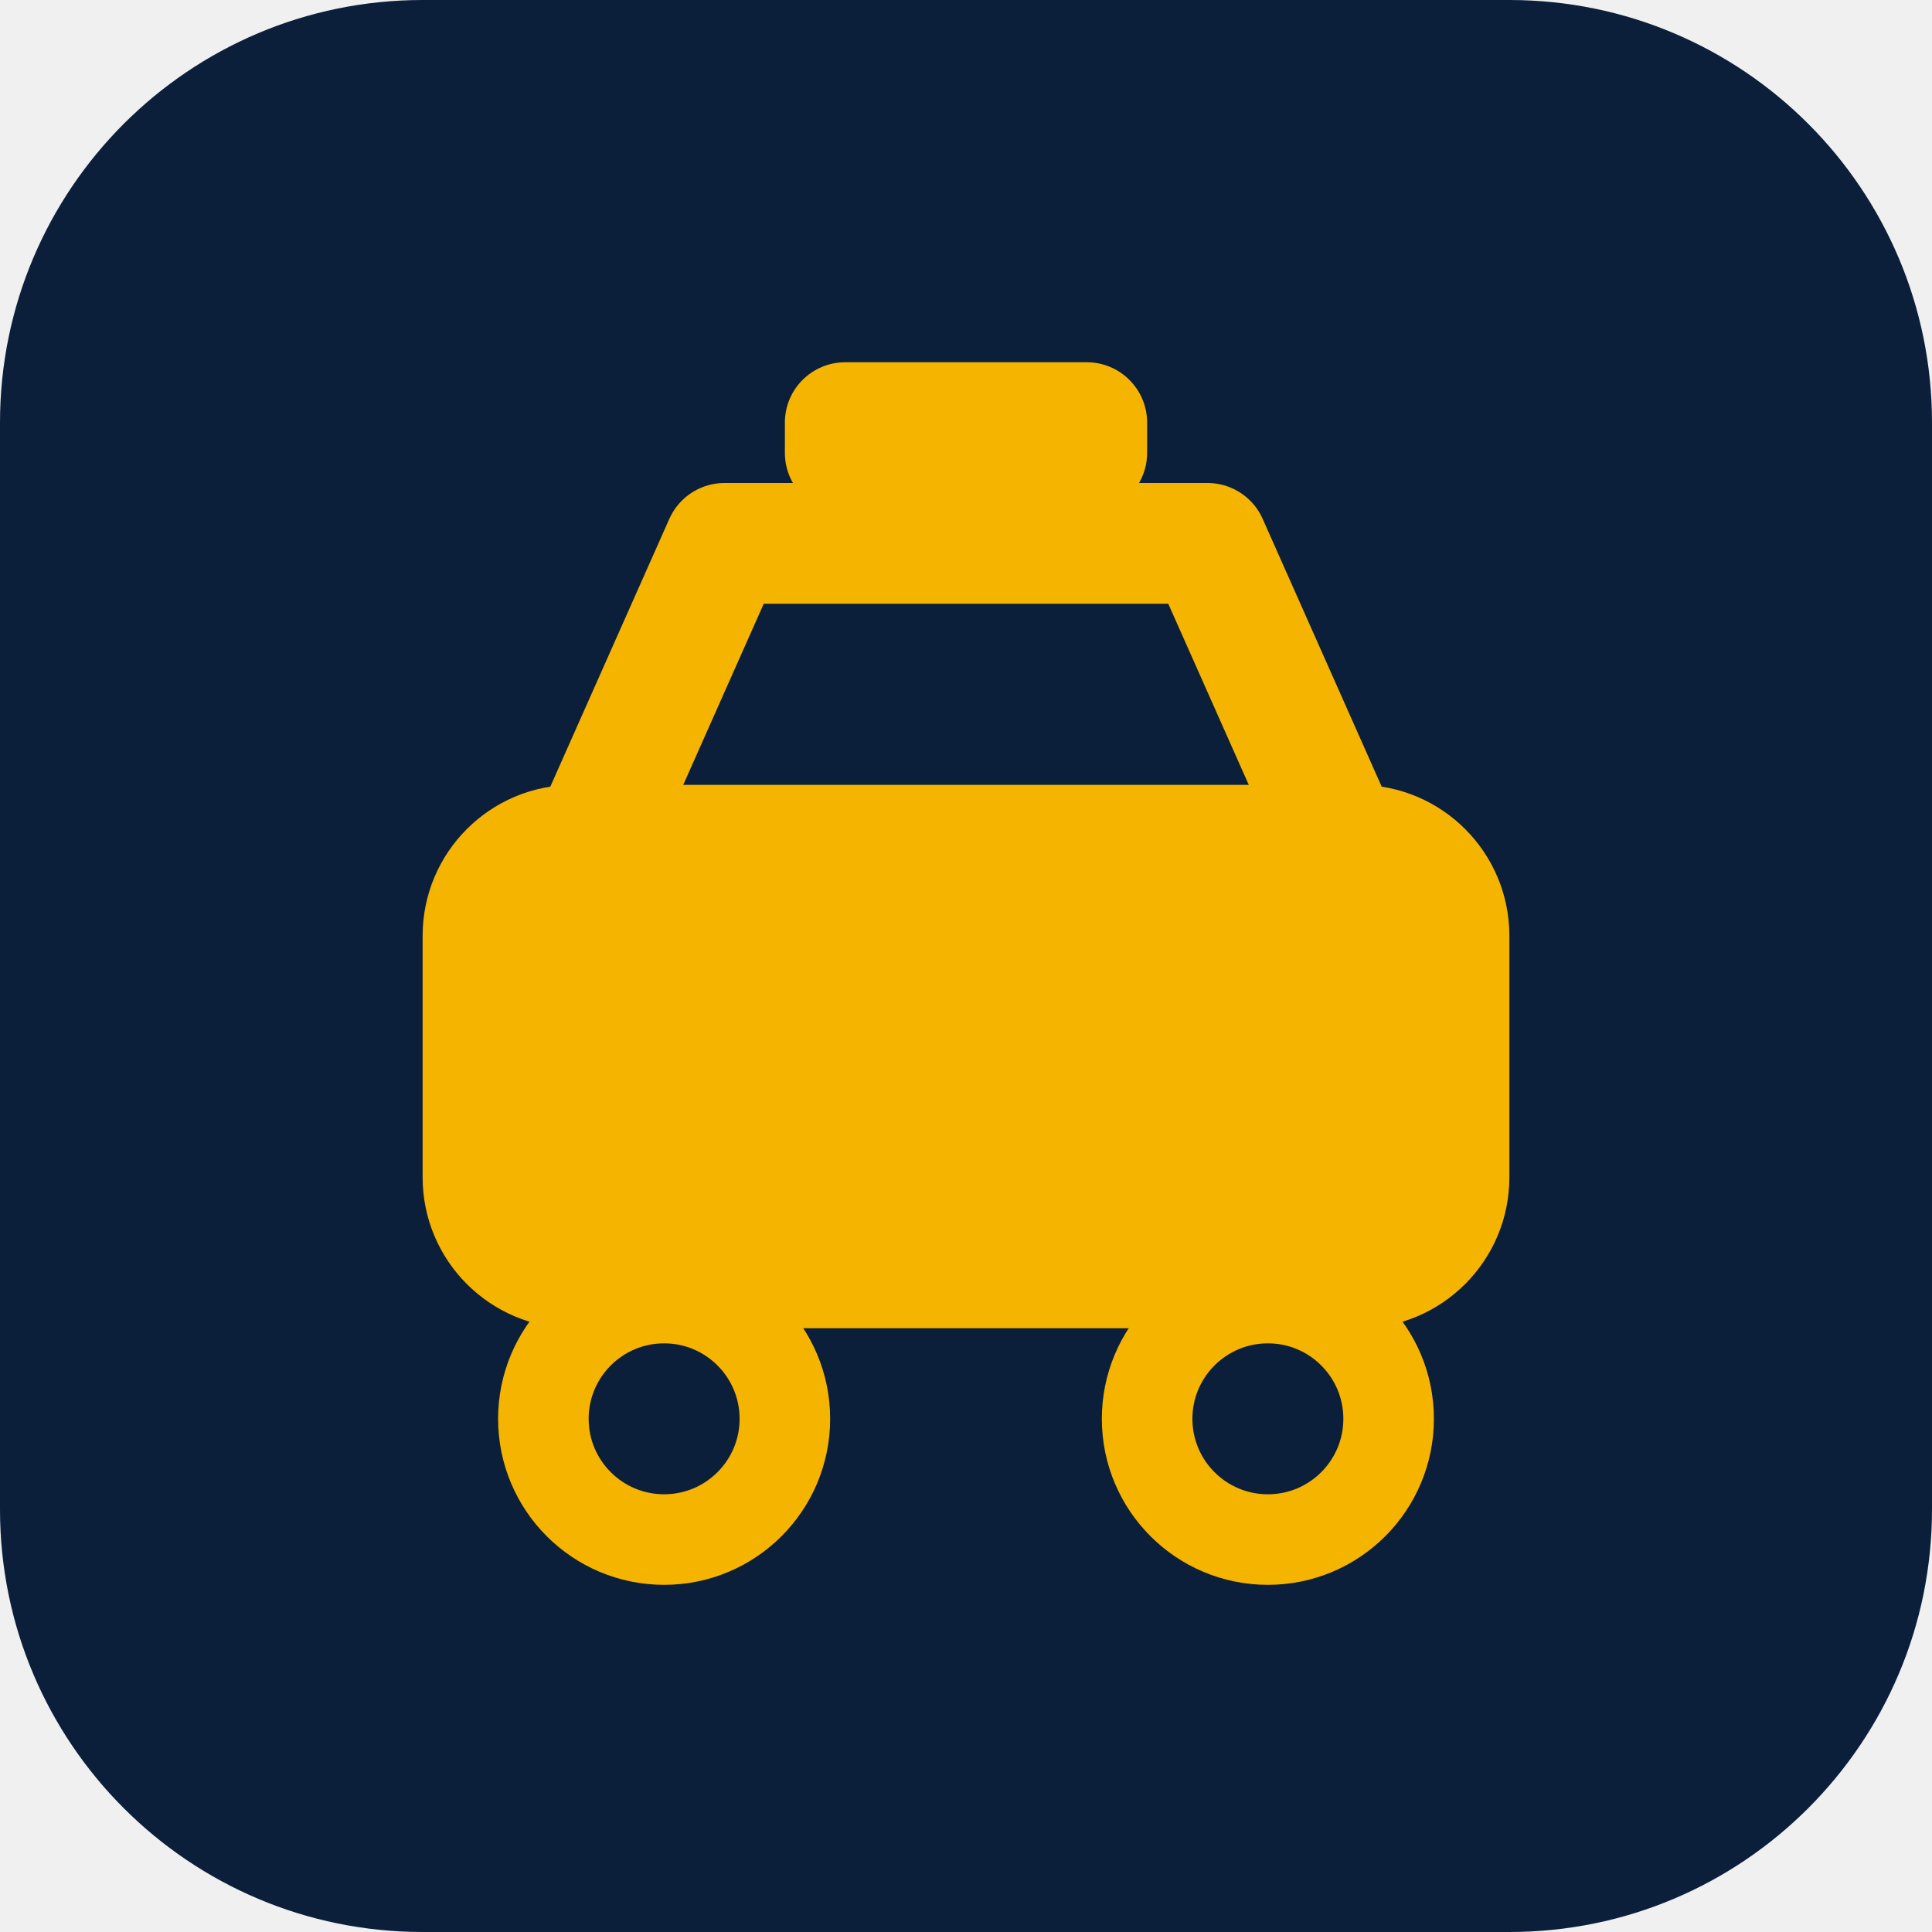
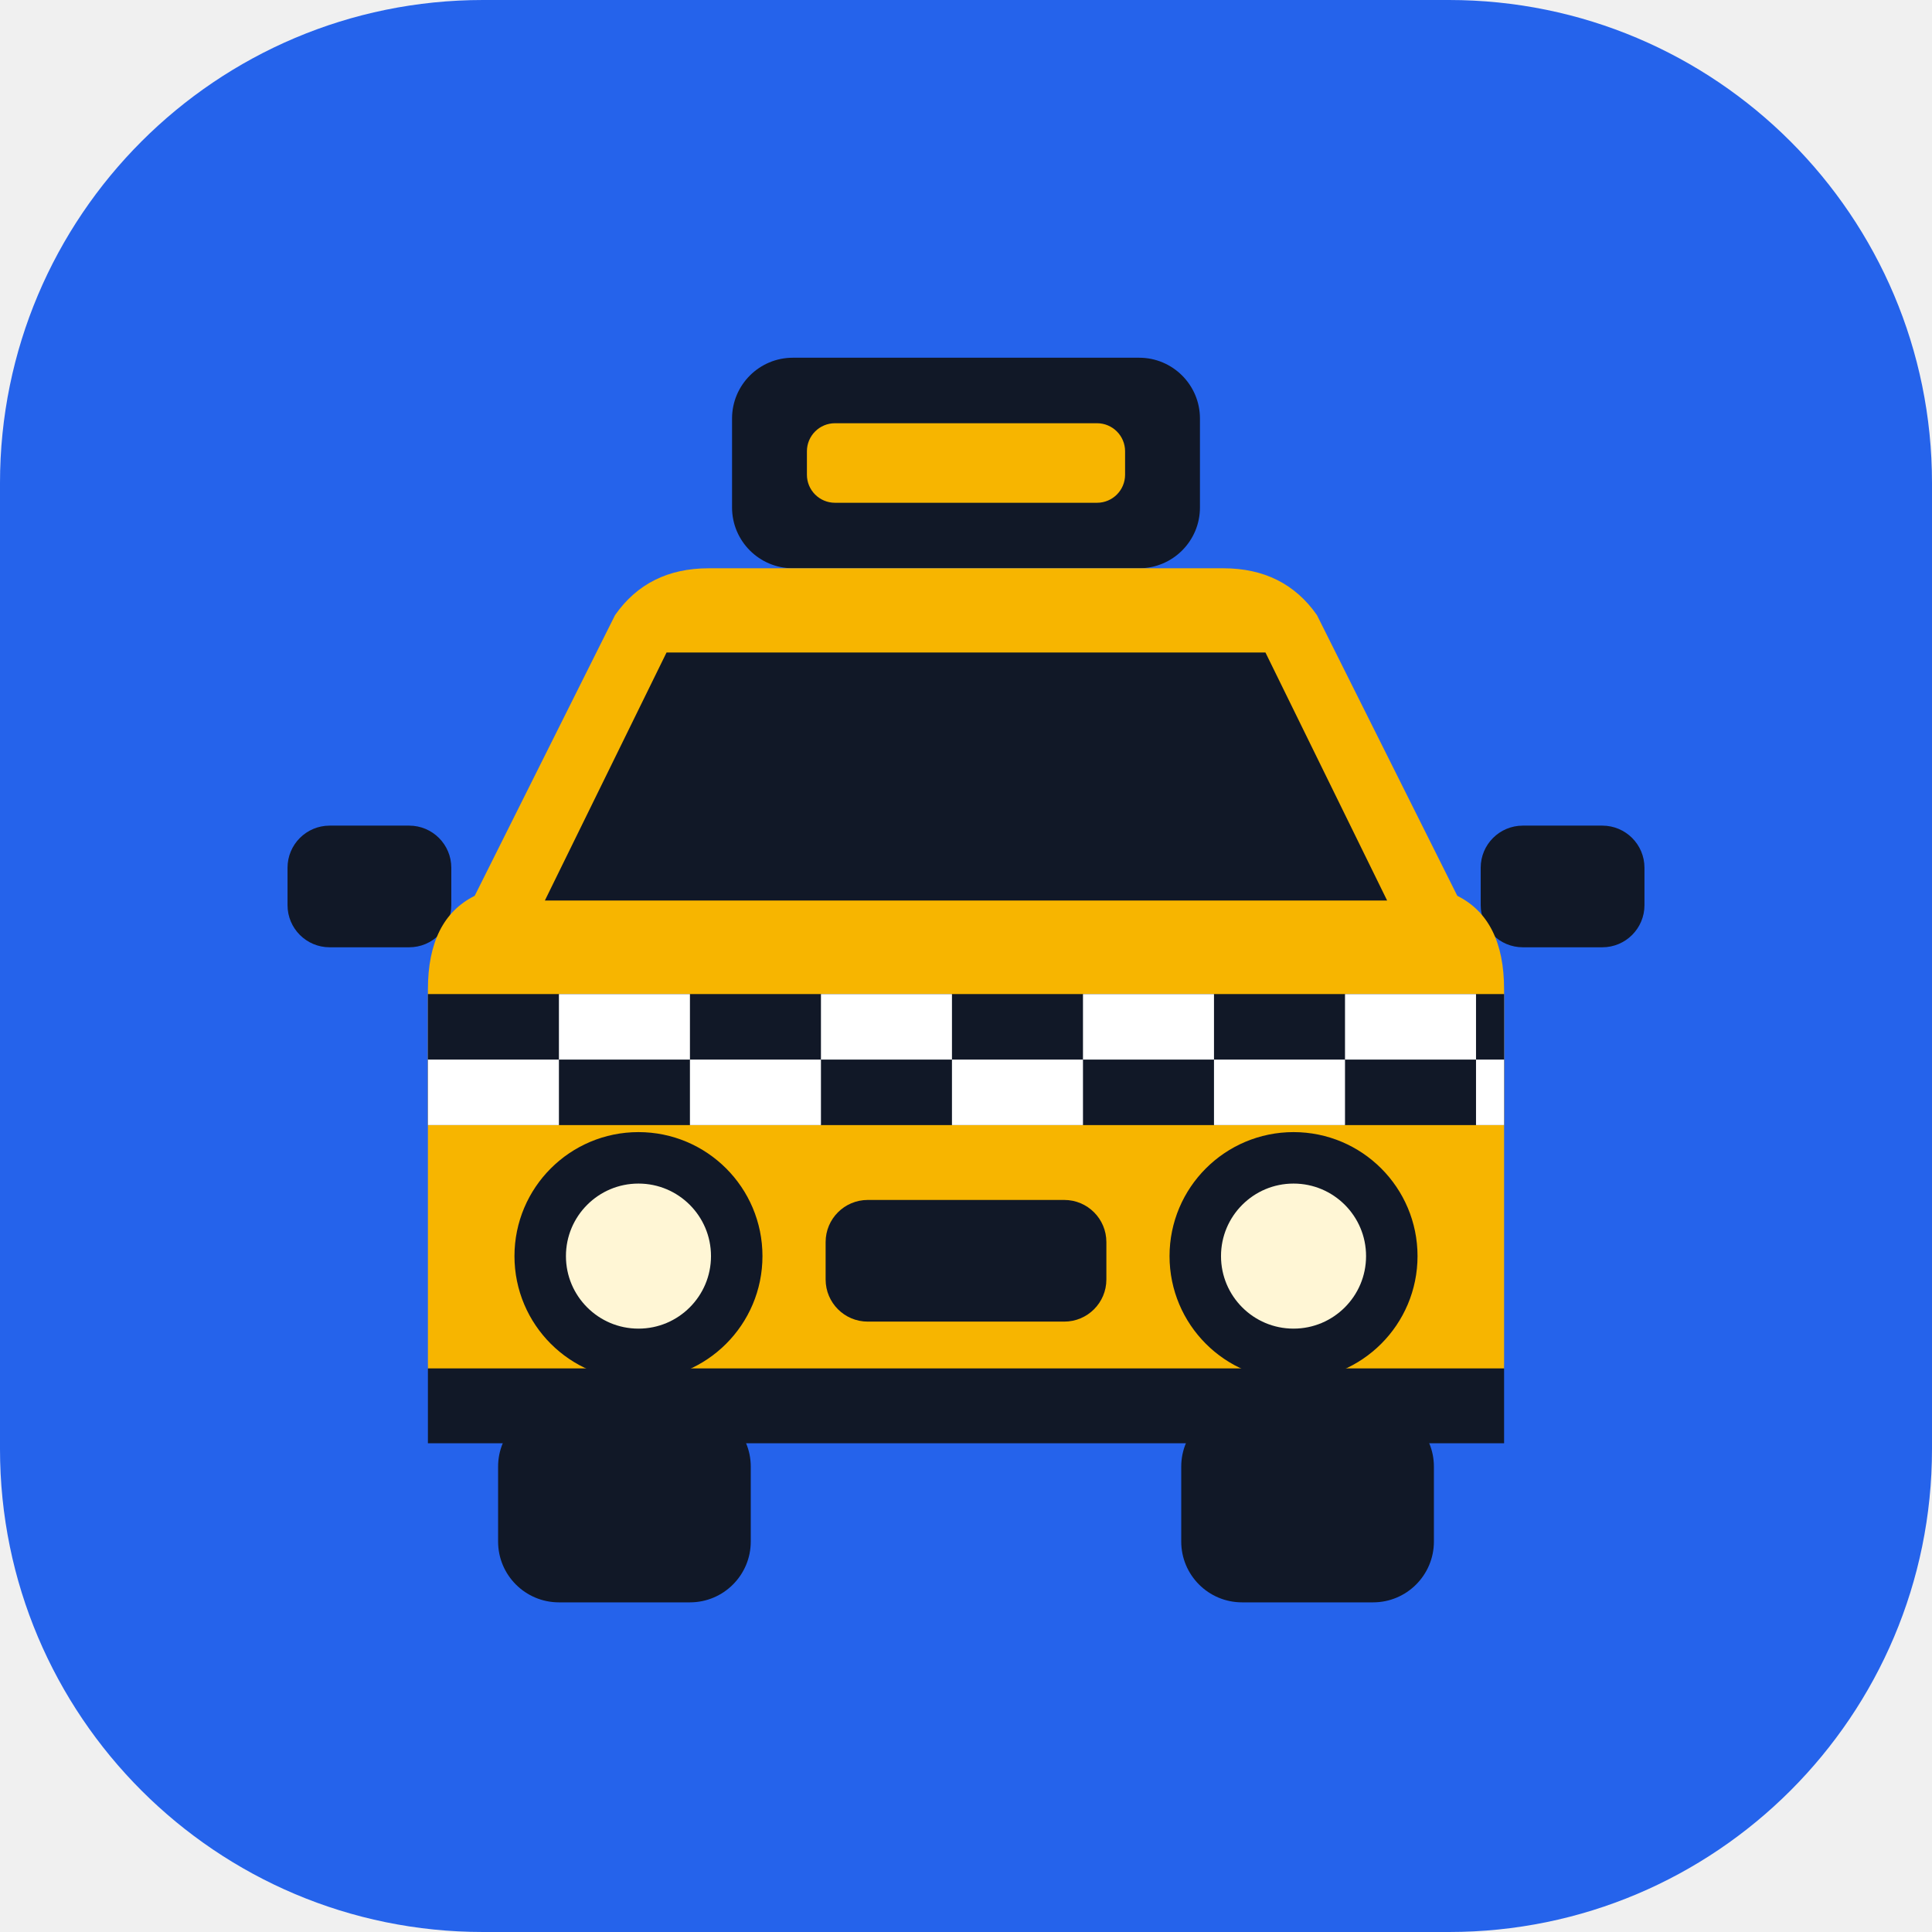
<svg xmlns="http://www.w3.org/2000/svg" viewBox="0 0 32 32" width="32" height="32">
-   <rect width="32" height="32" rx="7" fill="#0B1F3A" />
-   <rect x="7" y="13" width="18" height="9" rx="2.5" fill="#F5B400" />
-   <path d="M10 13.5 12 9h8l2 4.5" fill="none" stroke="#F5B400" stroke-width="2" stroke-linejoin="round" />
-   <circle cx="11" cy="23.5" r="2" fill="#0B1F3A" stroke="#F5B400" stroke-width="1.5" />
-   <circle cx="21" cy="23.5" r="2" fill="#0B1F3A" stroke="#F5B400" stroke-width="1.5" />
-   <rect x="13" y="6" width="6" height="2.5" rx="1" fill="#F5B400" />
+   <rect width="32" height="32" rx="8" fill="#2563eb" />
+   <g transform="translate(3.6 3.6) scale(0.775)">
+     <rect x="11" y="3" width="10" height="4.5" rx="1.3" fill="#111827" />
+     <rect x="12.6" y="4.4" width="6.8" height="1.7" rx="0.6" fill="#F7B500" />
+     <rect x="1.5" y="13" width="3.5" height="2.6" rx="0.9" fill="#111827" />
+     <rect x="27" y="13" width="3.5" height="2.6" rx="0.9" fill="#111827" />
+     <path d="M8.5 8.5 Q9.2 7.5 10.5 7.5 H21.5 Q22.8 7.5 23.5 8.5 L26.5 14.5 Q27.5 15 27.5 16.5 V24.5 Q27.5 26 26 26 H6 Q4.5 26 4.5 24.5 V16.5 Q4.5 15 5.5 14.5 Z" fill="#F7B500" />
+     <path d="M9.6 9.3 H22.4 L25 14.6 H7 Z" fill="#111827" />
+     <rect x="4.5" y="16.6" width="23" height="2.8" fill="#111827" />
+     <g fill="#FFFFFF">
+       <rect x="7.3" y="16.6" width="2.8" height="1.4" />
+       <rect x="12.9" y="16.6" width="2.8" height="1.4" />
+       <rect x="18.5" y="16.6" width="2.8" height="1.4" />
+       <rect x="24.1" y="16.6" width="2.8" height="1.4" />
+       <rect x="4.5" y="18" width="2.8" height="1.4" />
+       <rect x="10.1" y="18" width="2.8" height="1.4" />
+       <rect x="15.7" y="18" width="2.8" height="1.4" />
+       <rect x="21.3" y="18" width="2.8" height="1.4" />
+       <rect x="26.9" y="18" width="0.6" height="1.4" />
+     </g>
+     <circle cx="9" cy="22.2" r="2.1" fill="#FFF6D5" stroke="#111827" stroke-width="1.1" />
+     <circle cx="23" cy="22.2" r="2.1" fill="#FFF6D5" stroke="#111827" stroke-width="1.1" />
+     <rect x="13" y="21" width="6" height="2.6" rx="0.9" fill="#111827" />
+     <rect x="4.5" y="24.6" width="23" height="1.6" fill="#111827" />
+     <rect x="6" y="25.4" width="5.4" height="4.2" rx="1.3" fill="#111827" />
+     <rect x="20.6" y="25.4" width="5.4" height="4.2" rx="1.3" fill="#111827" />
+   </g>
</svg>
